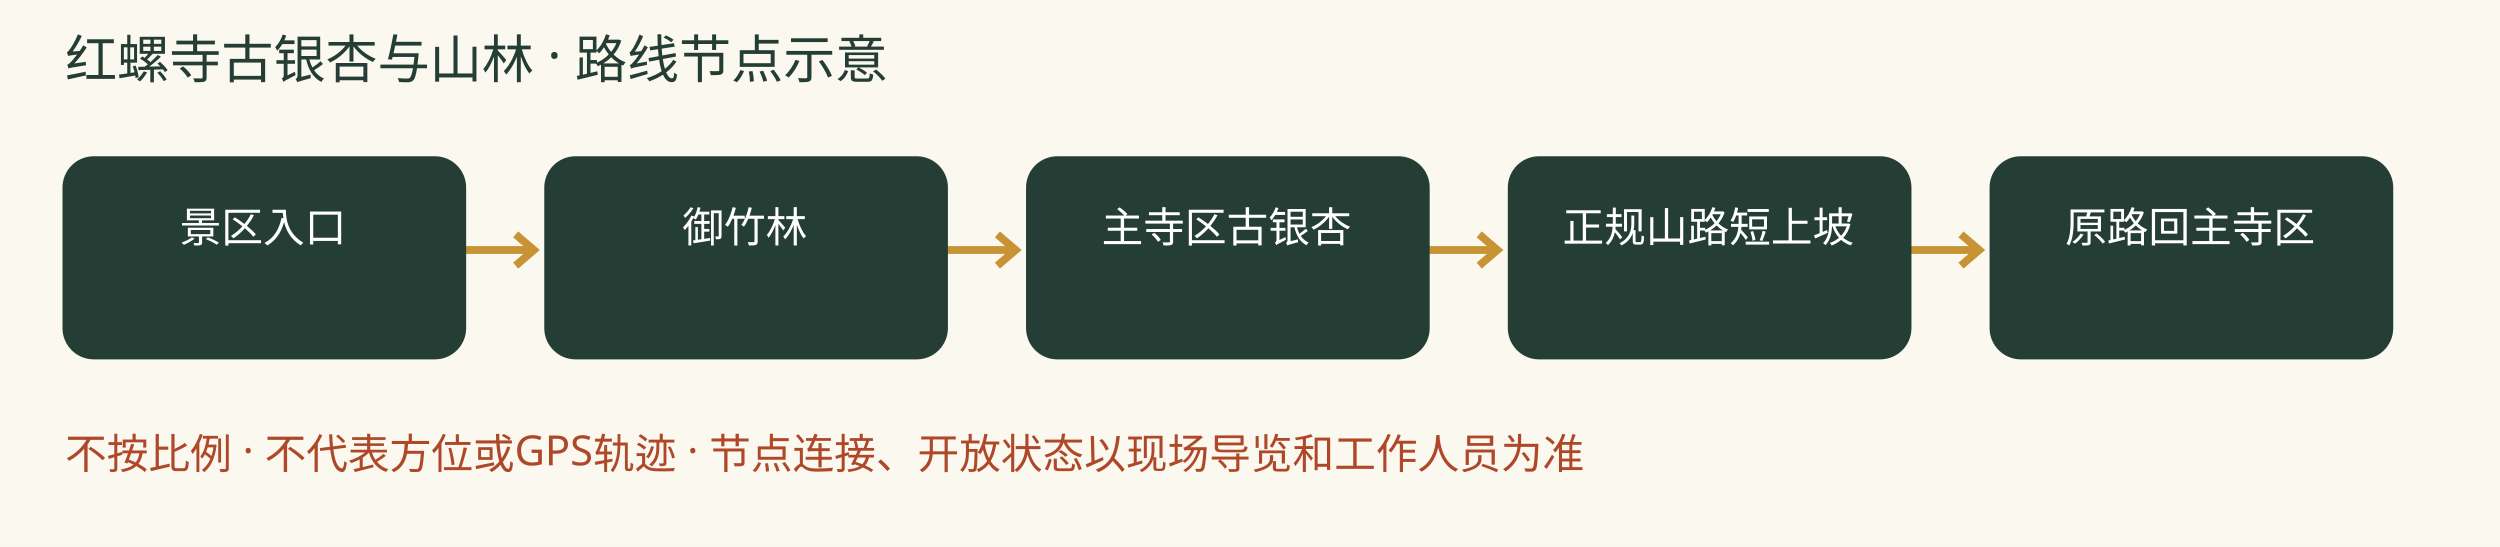
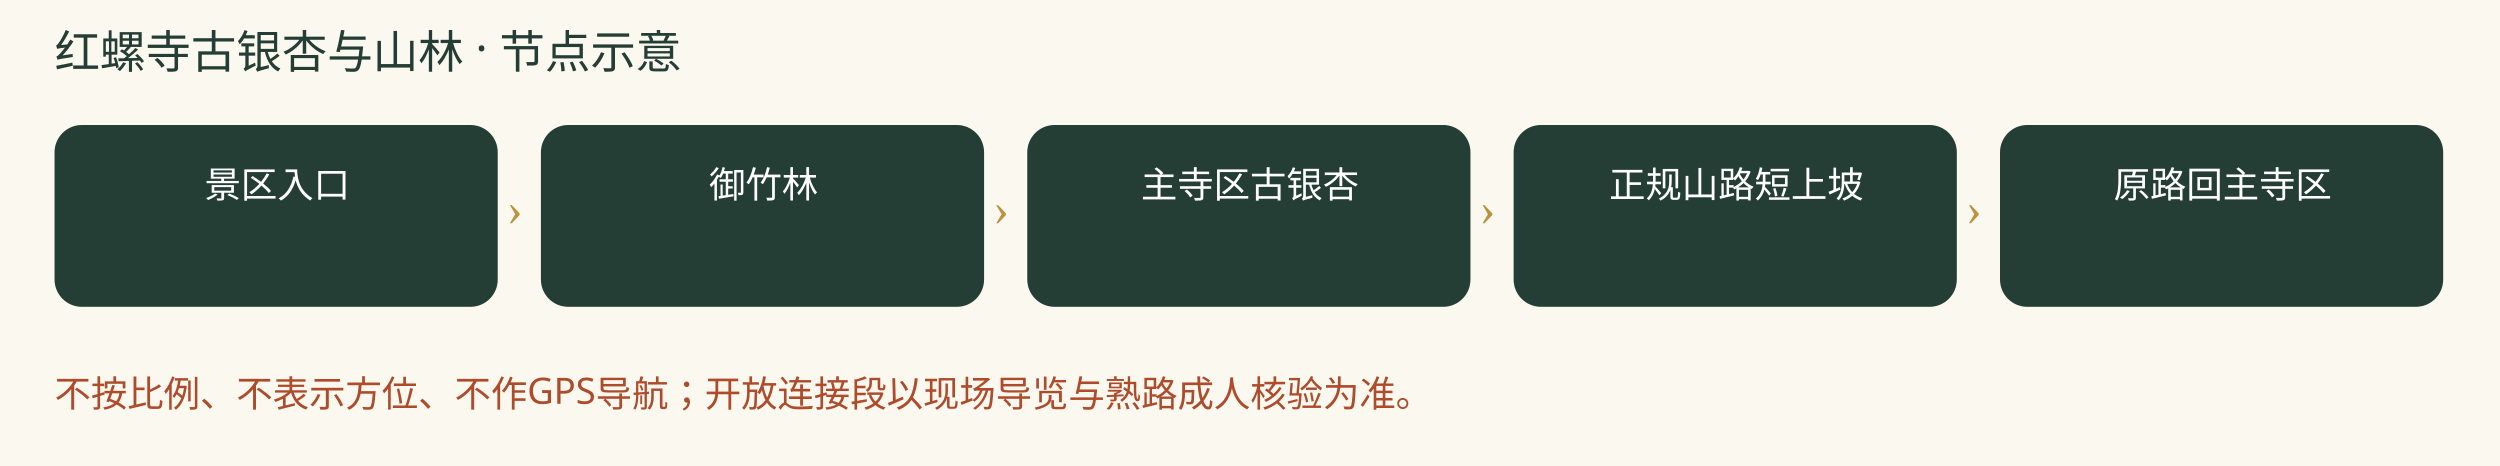
- <svg xmlns="http://www.w3.org/2000/svg" width="960" height="210" viewBox="0 0 960 210">
-   <rect width="960" height="210" fill="#FBF8EF" />
-   <text x="25" y="30" font-size="20" fill="#243D35" font-family="sans-serif">红螺寺古银杏与山林 · 路线节点示意</text>
-   <path d="M176 96 H205" stroke="#C79335" stroke-width="3" />
-   <path d="M198 90 L205 96 L198 102" fill="none" stroke="#C79335" stroke-width="3" />
-   <rect x="24" y="60" width="155" height="78" rx="12" fill="#243D35" />
-   <text x="101" y="93" text-anchor="middle" font-size="16" fill="white" font-family="sans-serif">景区入口</text>
-   <path d="M361 96 H390" stroke="#C79335" stroke-width="3" />
-   <path d="M383 90 L390 96 L383 102" fill="none" stroke="#C79335" stroke-width="3" />
-   <rect x="209" y="60" width="155" height="78" rx="12" fill="#243D35" />
-   <text x="286" y="93" text-anchor="middle" font-size="16" fill="white" font-family="sans-serif">御竹林</text>
-   <path d="M546 96 H575" stroke="#C79335" stroke-width="3" />
-   <path d="M568 90 L575 96 L568 102" fill="none" stroke="#C79335" stroke-width="3" />
-   <rect x="394" y="60" width="155" height="78" rx="12" fill="#243D35" />
-   <text x="471" y="93" text-anchor="middle" font-size="16" fill="white" font-family="sans-serif">主寺区古银杏</text>
-   <path d="M731 96 H760" stroke="#C79335" stroke-width="3" />
-   <path d="M753 90 L760 96 L753 102" fill="none" stroke="#C79335" stroke-width="3" />
-   <rect x="579" y="60" width="155" height="78" rx="12" fill="#243D35" />
-   <text x="656" y="93" text-anchor="middle" font-size="16" fill="white" font-family="sans-serif">正规山路短上坡</text>
-   <rect x="764" y="60" width="155" height="78" rx="12" fill="#243D35" />
-   <text x="841" y="93" text-anchor="middle" font-size="16" fill="white" font-family="sans-serif">原路回主寺区</text>
-   <text x="25" y="180" font-size="16" fill="#AF4829" font-family="sans-serif">不按比例 · 不代表方位或GPS轨迹 · 节点连接、开放状态以现场导览和工作人员为准</text>
+ <svg xmlns="http://www.w3.org/2000/svg" width="1100" height="205">
+   <rect width="1100" height="205" fill="#FBF8EF" />
+   <text x="24" y="30" font-family="sans-serif" font-size="20" fill="#243D35">红螺寺古银杏与山林 · 节点示意</text>
+   <rect x="24" y="55" width="195" height="80" rx="12" fill="#243D35" />
+   <text x="122" y="87" text-anchor="middle" font-family="sans-serif" font-size="16" fill="white">景区入口</text>
+   <text x="223" y="99" font-size="21" fill="#BD903D">›</text>
+   <rect x="238" y="55" width="195" height="80" rx="12" fill="#243D35" />
+   <text x="336" y="87" text-anchor="middle" font-family="sans-serif" font-size="16" fill="white">御竹林</text>
+   <text x="437" y="99" font-size="21" fill="#BD903D">›</text>
+   <rect x="452" y="55" width="195" height="80" rx="12" fill="#243D35" />
+   <text x="550" y="87" text-anchor="middle" font-family="sans-serif" font-size="16" fill="white">主寺区古银杏</text>
+   <text x="651" y="99" font-size="21" fill="#BD903D">›</text>
+   <rect x="666" y="55" width="195" height="80" rx="12" fill="#243D35" />
+   <text x="764" y="87" text-anchor="middle" font-family="sans-serif" font-size="16" fill="white">正规山路短上坡</text>
+   <text x="865" y="99" font-size="21" fill="#BD903D">›</text>
+   <rect x="880" y="55" width="195" height="80" rx="12" fill="#243D35" />
+   <text x="978" y="87" text-anchor="middle" font-family="sans-serif" font-size="16" fill="white">原路回主寺区</text>
+   <text x="24" y="179" font-size="16" font-family="sans-serif" fill="#AE4B2B">不按比例、不表示方位、不作GPS导航；开放连接段以现场导览与熟路成人核验为准。</text>
</svg>
